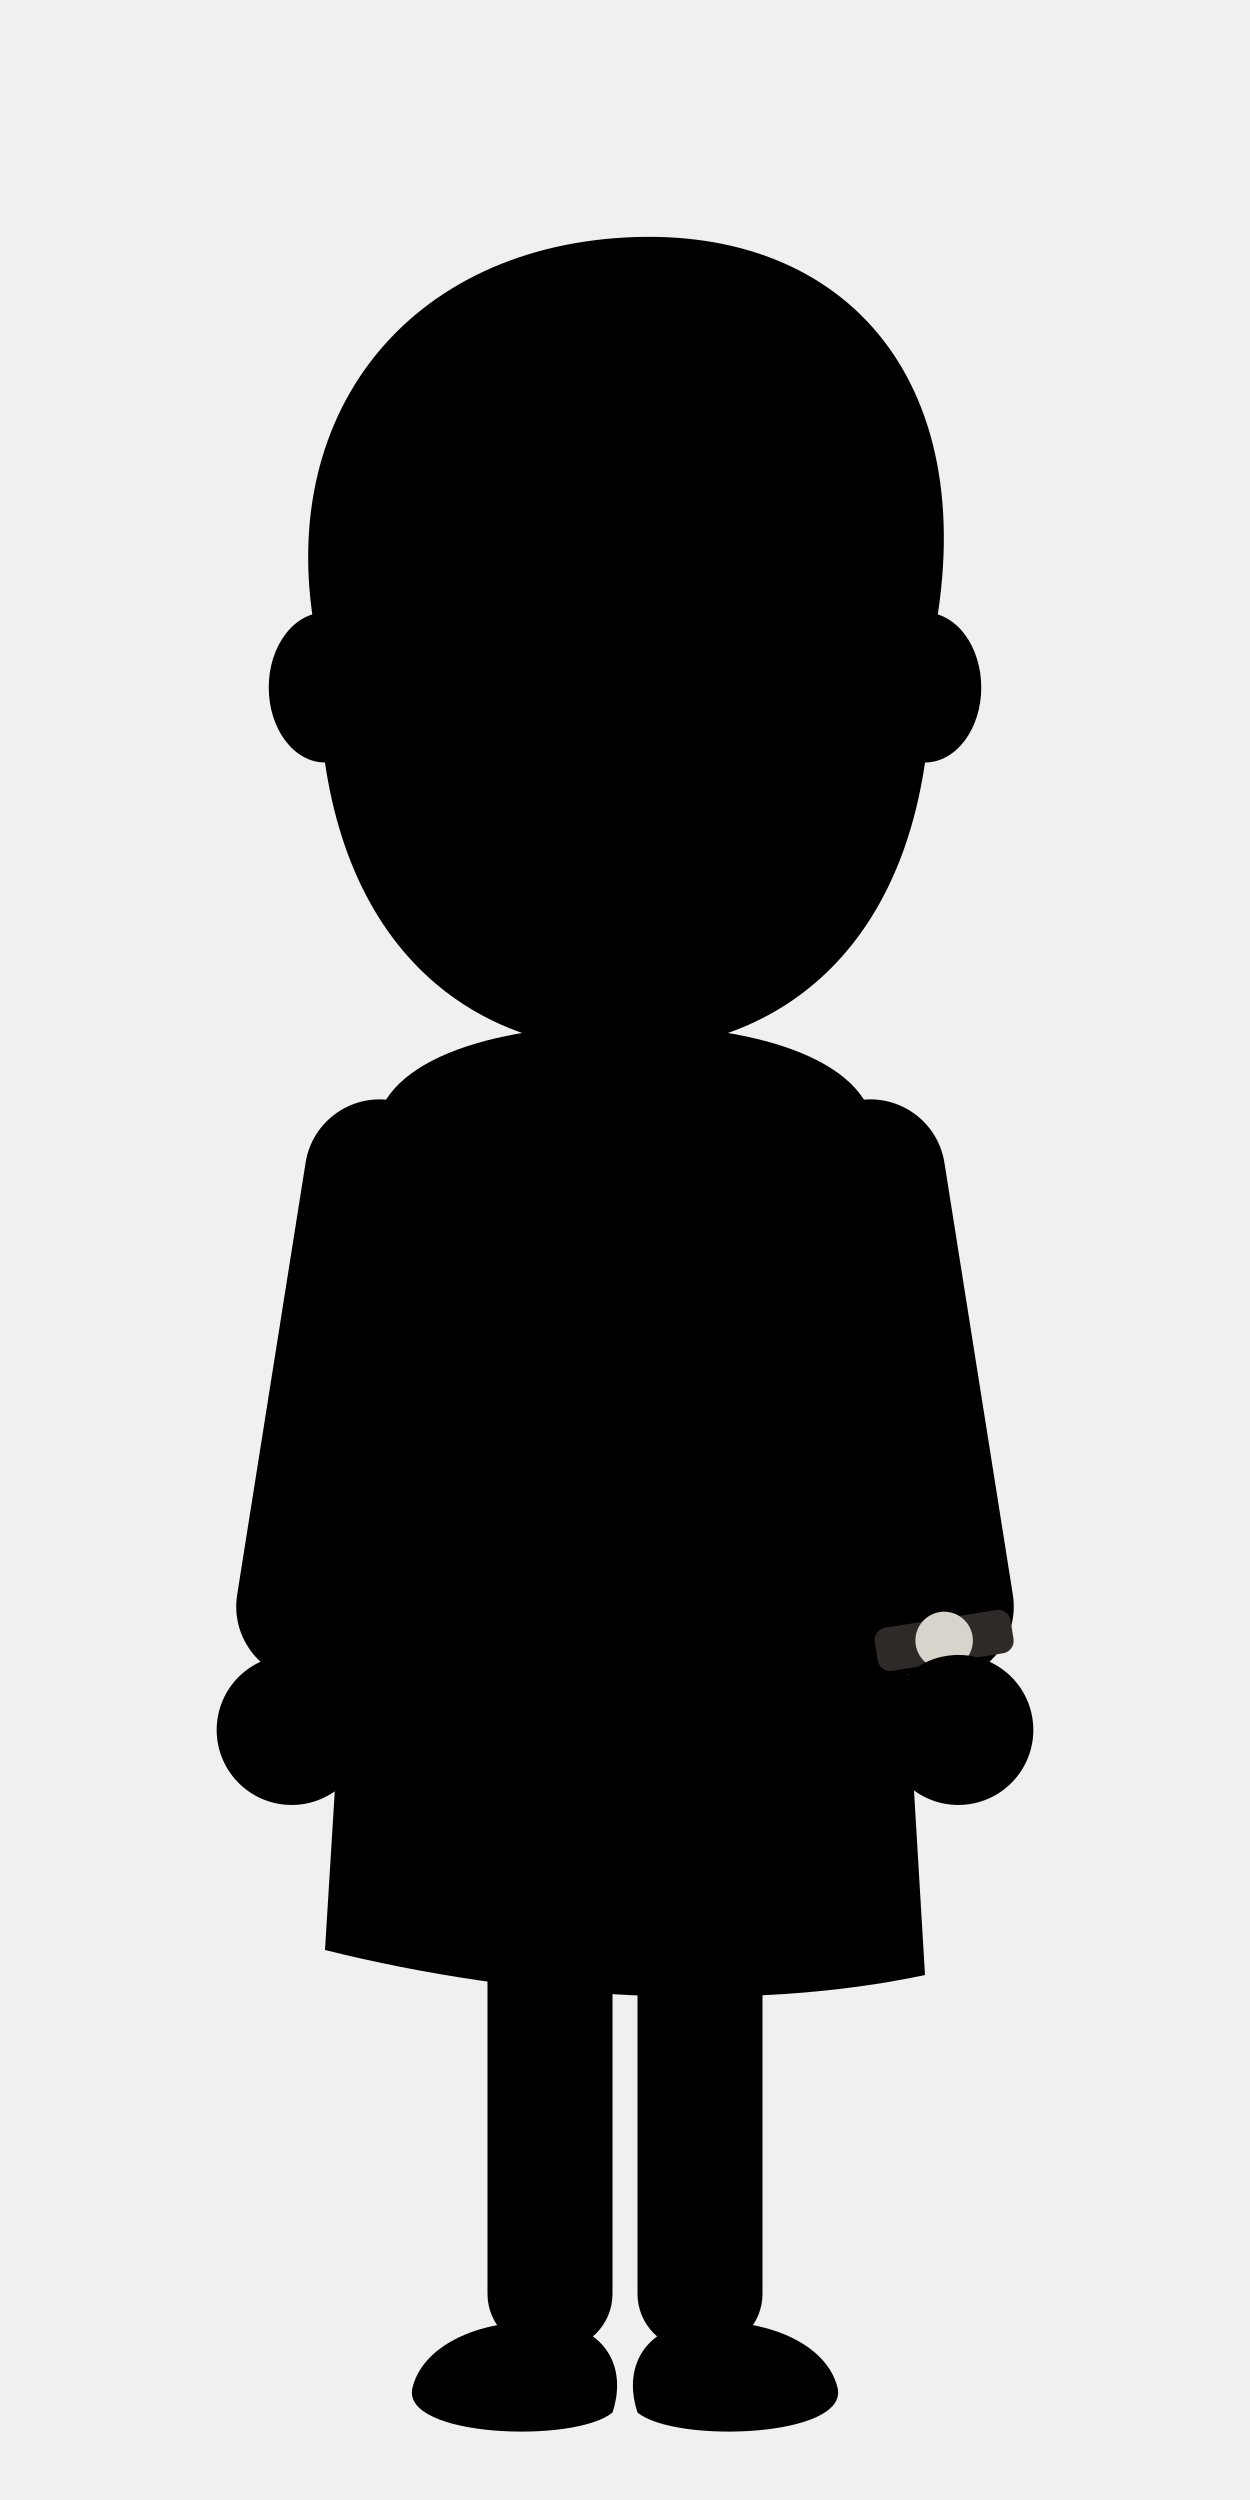
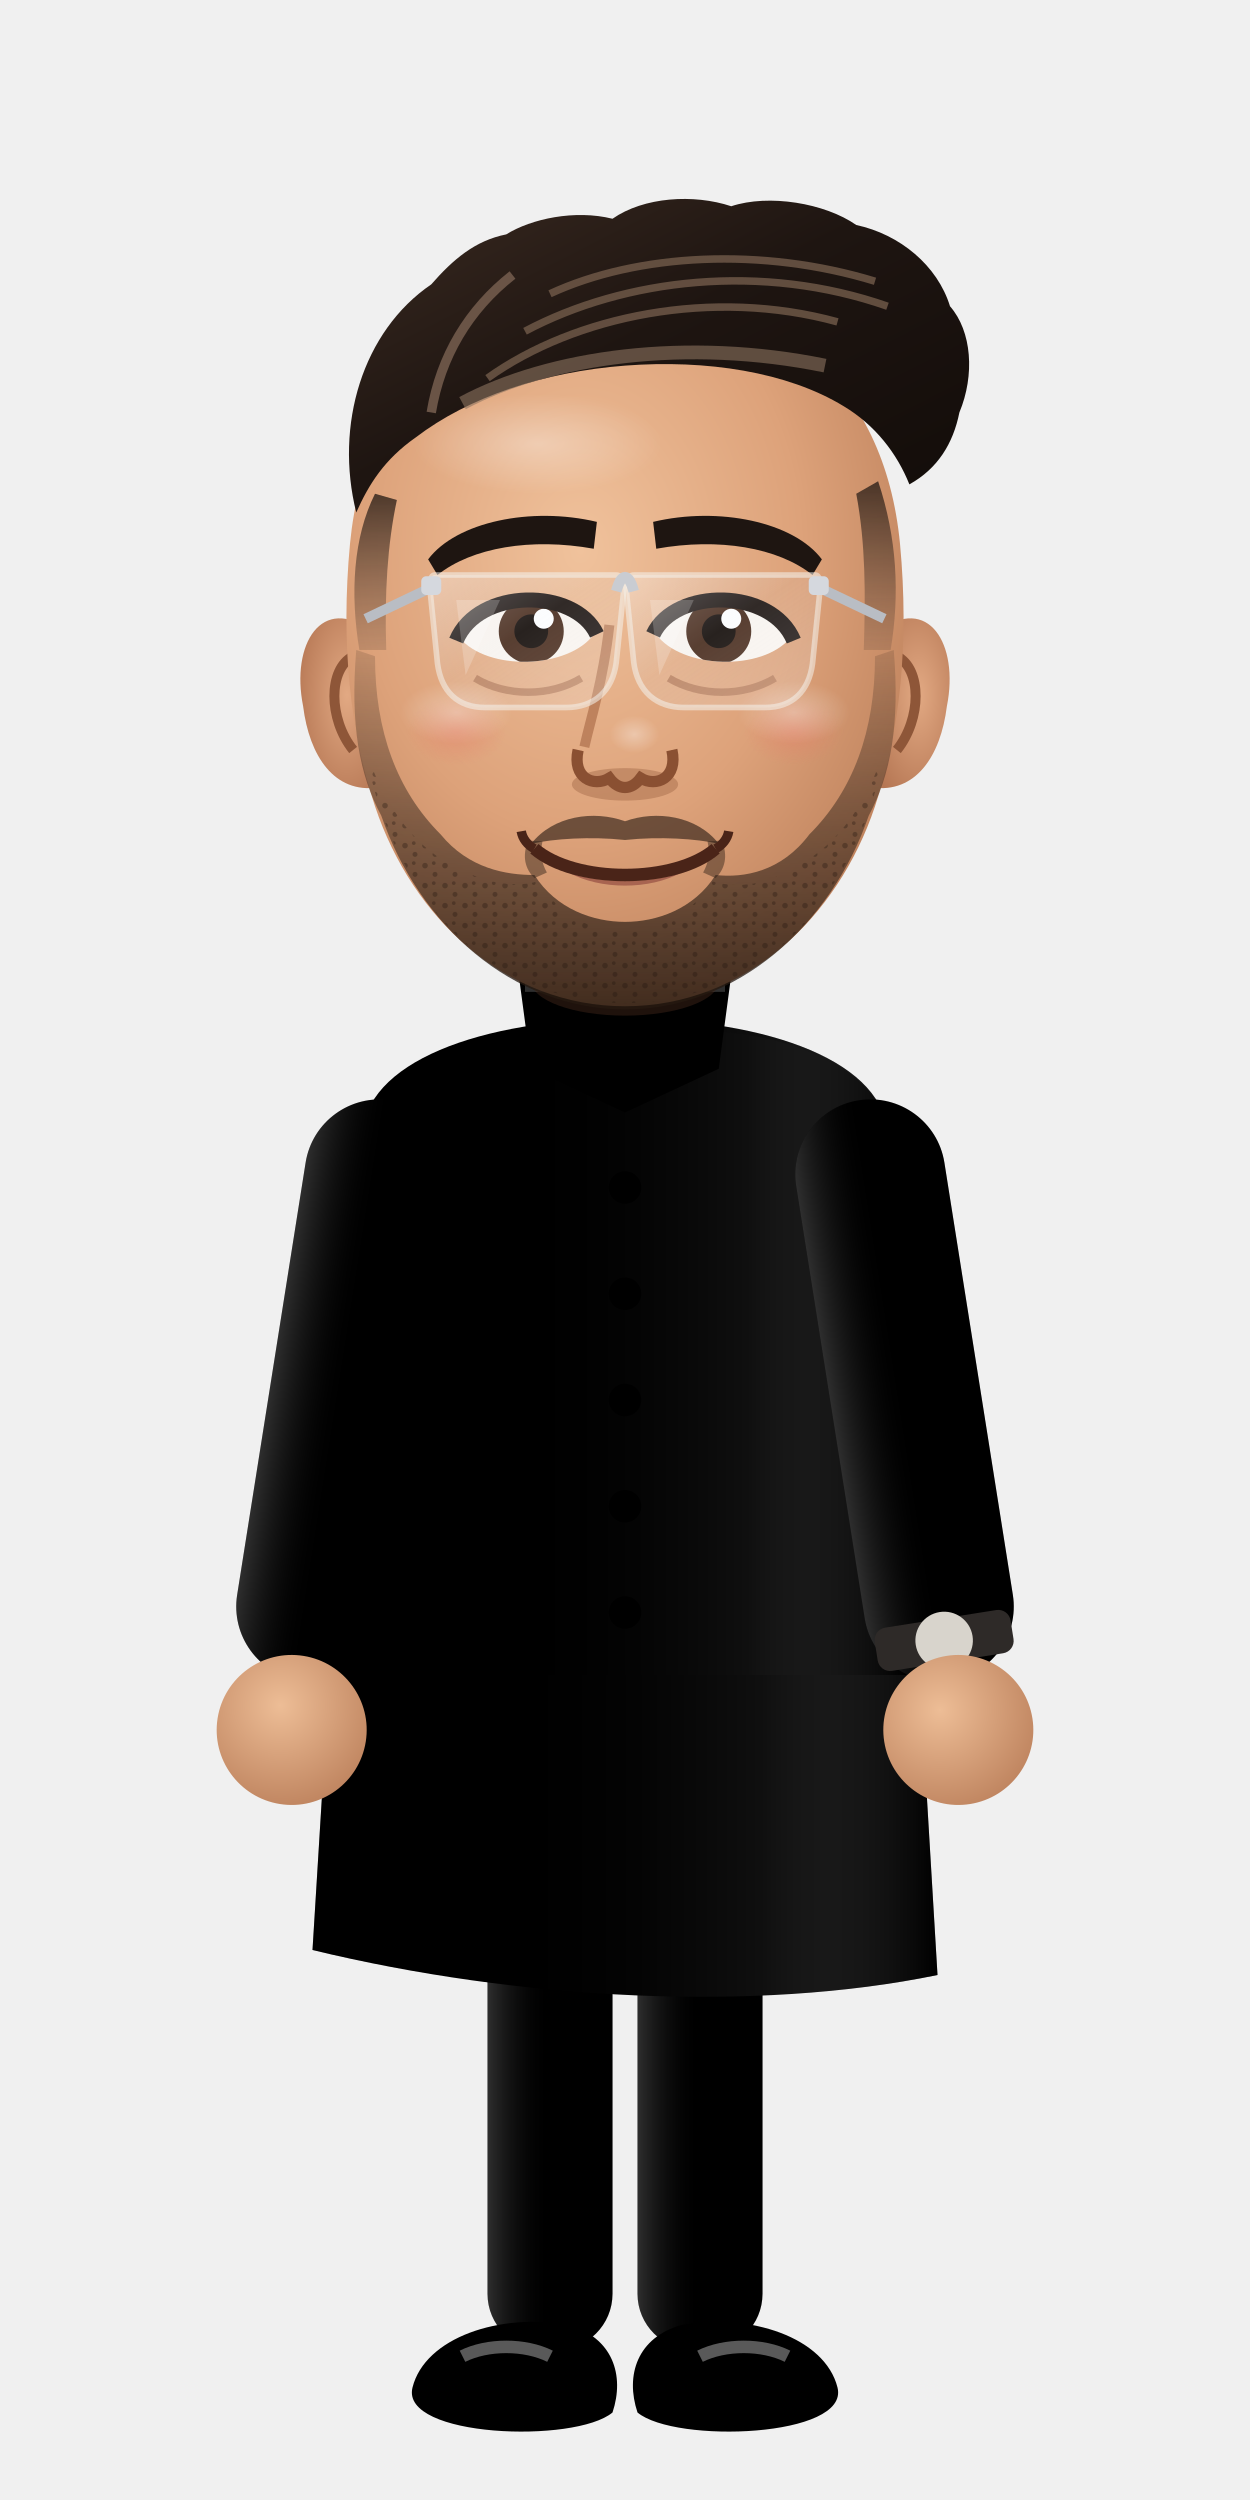
<svg xmlns="http://www.w3.org/2000/svg" viewBox="0 0 200 400" class="toon" aria-label="Shrinav">
  <defs>
    <pattern id="blossom" width="26" height="26" patternUnits="userSpaceOnUse">
      <rect width="26" height="26" fill="#3B3E46" />
      <path d="M0 21 C6 17 10 12 14 6 M9 13 C13 15 16 18 18 23 M14 6 C17 4 20 3 25 4" stroke="#C9A57A" stroke-width="1" fill="none" />
      <circle cx="14" cy="6" r="2.1" fill="#E8704C" />
      <circle cx="18" cy="23" r="1.9" fill="#F28A5E" />
      <circle cx="25" cy="4" r="1.5" fill="#E8704C" />
      <circle cx="4" cy="18" r="1.7" fill="#F3A07A" />
      <circle cx="10" cy="12" r="1.3" fill="#E35B45" />
    </pattern>
    <pattern id="chikan" width="8" height="8" patternUnits="userSpaceOnUse">
      <rect width="8" height="8" fill="#F3ECDD" />
      <path d="M0 4 L4 0 M4 8 L8 4 M0 4 L4 8 M4 0 L8 4" stroke="#E2D8C4" stroke-width=".7" fill="none" />
    </pattern>
+     <radialGradient id="gr-skin" cx=".42" cy=".36" r=".72">
+       <stop offset="0" stop-color="#F0C29C" />
+       <stop offset=".55" stop-color="#DDA27A" />
+       <stop offset="1" stop-color="#B97C57" />
+     </radialGradient>
+     <radialGradient id="gr-ear" cx=".6" cy=".45" r=".7">
+       <stop offset="0" stop-color="#E2A983" />
+       <stop offset="1" stop-color="#B57653" />
+     </radialGradient>
+     <linearGradient id="gr-neck" x1="0" y1="0" x2="0" y2="1">
+       <stop offset="0" stop-color="#A86C4B" />
+       <stop offset=".55" stop-color="#D49B74" />
+     </linearGradient>
+     <linearGradient id="gr-hair" x1="0" y1="0" x2="1" y2="1">
+       <stop offset="0" stop-color="#3A2A21" />
+       <stop offset=".45" stop-color="#1E1511" />
+       <stop offset="1" stop-color="#120C09" />
+     </linearGradient>
+     <linearGradient id="gr-fade" x1="0" y1="0" x2="0" y2="1">
+       <stop offset="0" stop-color="#2A1E17" stop-opacity=".8" />
+       <stop offset="1" stop-color="#6B4E3D" stop-opacity=".25" />
+     </linearGradient>
+     <linearGradient id="gr-beard" x1="0" y1="0" x2="0" y2="1">
+       <stop offset="0" stop-color="#3A2A1F" stop-opacity=".16" />
+       <stop offset=".45" stop-color="#33241A" stop-opacity=".5" />
+       <stop offset="1" stop-color="#241810" stop-opacity=".82" />
+     </linearGradient>
+     <pattern id="gr-stubble" width="3.2" height="3.2" patternUnits="userSpaceOnUse">
+       <circle cx=".8" cy=".9" r=".45" fill="#1E140D" />
+       <circle cx="2.4" cy="2.3" r=".4" fill="#1E140D" />
+       <circle cx="2.2" cy=".5" r=".3" fill="#1E140D" />
+     </pattern>
+     <linearGradient id="gr-lens" x1="0" y1="0" x2="1" y2="1">
+       <stop offset="0" stop-color="#FFFFFF" stop-opacity=".34" />
+       <stop offset=".45" stop-color="#DCE6F2" stop-opacity=".1" />
+       <stop offset="1" stop-color="#FFFFFF" stop-opacity=".22" />
+     </linearGradient>
+     <linearGradient id="gr-shade-x" x1="0" y1="0" x2="1" y2="0">
+       <stop offset="0" stop-color="#000" stop-opacity=".28" />
+       <stop offset=".3" stop-color="#000" stop-opacity="0" />
+       <stop offset=".72" stop-color="#fff" stop-opacity=".06" />
+       <stop offset="1" stop-color="#000" stop-opacity=".3" />
+     </linearGradient>
+     <linearGradient id="gr-shade-arm" x1="0" y1="0" x2="1" y2="0">
+       <stop offset="0" stop-color="#fff" stop-opacity=".18" />
+       <stop offset=".5" stop-color="#000" stop-opacity="0" />
+       <stop offset="1" stop-color="#000" stop-opacity=".22" />
+     </linearGradient>
+     <radialGradient id="gr-hand" cx=".4" cy=".35" r=".7">
+       <stop offset="0" stop-color="#EDBD96" />
+       <stop offset="1" stop-color="#BF845F" />
+     </radialGradient>
+     <radialGradient id="gr-glow">
+       <stop offset="0" stop-color="#fff" stop-opacity=".32" />
+       <stop offset="1" stop-color="#fff" stop-opacity="0" />
+     </radialGradient>
+     <radialGradient id="gr-blush">
+       <stop offset="0" stop-color="#E5806A" stop-opacity=".5" />
+       <stop offset="1" stop-color="#E5806A" stop-opacity="0" />
+     </radialGradient>
+     <clipPath id="gr-eyeclip">
+       <path d="M73.5 102 C76.5 94.5 91.5 94.5 95 101.5 C91 107 78 107.5 73.5 102 Z" />
+       <path d="M126.5 102 C123.5 94.5 108.5 94.5 105 101.5 C109 107 122 107.5 126.5 102 Z" />
+     </clipPath>
  </defs>
  <g class="rig">
    <g class="legL">
      <rect class="pant" x="78" y="290" width="20" height="86" rx="9" />
+       <rect class="nostroke" x="78" y="290" width="20" height="86" rx="9" style="fill:url(#gr-shade-arm)" />
      <path class="shoe-b" d="M91 372 C80 370 68 374 66 382 C64 390 92 391 98 386 C100 380 98 374 91 372 Z" />
+       <path class="nostroke" d="M74 377 C78 375 84 375 88 377" style="fill:none;stroke:#fff !important;stroke-opacity:.35;stroke-width:2" />
    </g>
    <g class="legR">
      <rect class="pant" x="102" y="290" width="20" height="86" rx="9" />
+       <rect class="nostroke" x="102" y="290" width="20" height="86" rx="9" style="fill:url(#gr-shade-arm)" />
      <path class="shoe-b" d="M109 372 C120 370 132 374 134 382 C136 390 108 391 102 386 C100 380 102 374 109 372 Z" />
+       <path class="nostroke" d="M112 377 C116 375 122 375 126 377" style="fill:none;stroke:#fff !important;stroke-opacity:.35;stroke-width:2" />
    </g>
    <g class="body">
-       <path class="chikan hem" d="M60 182 C60 170 78 164 100 164 C122 164 140 170 140 182 L148 316 C120 322 84 320 52 312 Z" />
-       <rect class="skin" x="89" y="146" width="22" height="24" rx="6" />
-       <path class="blossom" d="M60 182 C60 172 74 166 88 166 L100 178 L100 266 L57 266 Z" />
-       <path class="blossom" d="M140 182 C140 172 126 166 112 166 L100 178 L100 266 L143 266 Z" />
-       <path class="blossom" d="M84 157 L116 157 L114 171 L100 178 L86 171 Z" />
+       <path class="chikan hem" d="M58 182 C58 170 77 163 100 163 C123 163 142 170 142 182 L150 316 C121 322 83 320 50 312 Z" />
+       <path class="nostroke" d="M58 182 C58 170 77 163 100 163 C123 163 142 170 142 182 L150 316 C121 322 83 320 50 312 Z" style="fill:url(#gr-shade-x)" />
+       <rect class="skin" x="87" y="144" width="26" height="26" rx="7" style="fill:url(#gr-neck)" />
+       <path class="blossom" d="M58 182 C58 172 73 165 88 165 L100 178 L100 268 L55 268 Z" />
+       <path class="blossom" d="M142 182 C142 172 127 165 112 165 L100 178 L100 268 L145 268 Z" />
+       <path class="nostroke" d="M58 182 C58 172 73 165 88 165 L100 178 L100 268 L55 268 Z M142 182 C142 172 127 165 112 165 L100 178 L100 268 L145 268 Z" style="fill:url(#gr-shade-x)" />
+       <path class="blossom" d="M83 156 L117 156 L115 171 L100 178 L85 171 Z" />
+       <path class="nostroke" d="M84 158 L116 158" style="fill:none;stroke:#fff !important;stroke-opacity:.18;stroke-width:1.4" />
      <circle class="btn" cx="100" cy="190" r="2.6" />
      <circle class="btn" cx="100" cy="207" r="2.6" />
      <circle class="btn" cx="100" cy="224" r="2.6" />
      <circle class="btn" cx="100" cy="241" r="2.6" />
      <circle class="btn" cx="100" cy="258" r="2.6" />
-       <path class="line thin" d="M68 246 L86 244 M114 244 L132 246" />
+       <path class="line thin" d="M67 246 L86 244 M114 244 L133 246" />
    </g>
    <g class="armL">
      <g transform="translate(62 180) rotate(9)">
        <rect class="chikan" x="-12" y="-4" width="24" height="94" rx="12" />
-         <circle class="skin" cx="0" cy="98" r="12" />
+         <rect class="nostroke" x="-12" y="-4" width="24" height="94" rx="12" style="fill:url(#gr-shade-arm)" />
+         <circle class="skin" cx="0" cy="98" r="12" style="fill:url(#gr-hand)" />
      </g>
    </g>
    <g class="armR">
      <g transform="translate(138 180) rotate(-9)">
        <rect class="chikan" x="-12" y="-4" width="24" height="94" rx="12" />
+         <rect class="nostroke" x="-12" y="-4" width="24" height="94" rx="12" style="fill:url(#gr-shade-arm)" />
        <rect x="-11" y="80" width="22" height="7" rx="2" fill="#2E2A28" />
        <circle cx="0" cy="83.5" r="4.6" fill="#D8D4CC" />
-         <circle class="skin" cx="0" cy="98" r="12" />
+         <circle class="skin" cx="0" cy="98" r="12" style="fill:url(#gr-hand)" />
      </g>
    </g>
    <g class="head">
-       <ellipse class="skin" cx="52" cy="110" rx="9" ry="12" />
-       <ellipse class="skin" cx="148" cy="110" rx="9" ry="12" />
-       <ellipse class="skin" cx="100" cy="105" rx="50" ry="54" />
-       <path class="beard" d="M51 110 C52 152 76 168 100 168 C124 168 148 152 149 110 C147 128 139 140 128 146 C118 151 109 152 100 152 C91 152 82 151 72 146 C61 140 53 128 51 110 Z" />
-       <path class="beard nostroke" d="M85 131 C84 139 87 146 92 150 L108 150 C113 146 116 139 115 131 C110 141 90 141 85 131 Z" />
-       <path class="hair" d="M51 104 C43 68 64 40 100 38 C136 36 158 62 149 104 C147 92 143 84 137 79 C130 74 120 70 108 69 C92 68 76 73 64 81 C57 87 53 95 51 104 Z" />
-       <path class="line strand" d="M66 66 C82 52 110 47 134 56 M80 60 C96 54 114 54 128 60" />
-       <path class="hair" d="M51 102 L51 116 L55.5 115 L55.5 99 Z" />
-       <path class="hair" d="M149 102 L149 116 L144.5 115 L144.5 99 Z" />
-       <ellipse class="blush" cx="69" cy="122" rx="8" ry="4.5" />
-       <ellipse class="blush" cx="131" cy="122" rx="8" ry="4.5" />
-       <path class="line" d="M72 88 C79 83 89 83 96 85" stroke-width="5.5" />
-       <path class="line" d="M104 85 C111 83 121 83 128 88" stroke-width="5.5" />
+       <ellipse class="nostroke" cx="100" cy="157" rx="15" ry="5.5" fill="#5A3322" opacity=".35" />
+       <path class="skin" d="M59.5 101 C51.5 95 46.5 103 48.5 113 C49.5 121 53.5 127 60.5 126 Z" style="fill:url(#gr-ear)" />
+       <path class="skin" d="M140.5 101 C148.5 95 153.5 103 151.5 113 C150.5 121 146.5 127 139.5 126 Z" style="fill:url(#gr-ear)" />
+       <path class="nostroke" d="M56.5 105 C52.5 107 52.5 115 56.5 120" style="fill:none;stroke:#8E5638 !important;stroke-width:1.6" />
+       <path class="nostroke" d="M143.5 105 C147.5 107 147.5 115 143.5 120" style="fill:none;stroke:#8E5638 !important;stroke-width:1.6" />
+       <path class="skin" d="M100 47 C124 47 141.5 61 144 87 C145.5 103 144 117 140 129 C134 147 119 161 100 161 C81 161 66 147 60 129 C56 117 54.5 103 56 87 C58.5 61 76 47 100 47 Z" style="fill:url(#gr-skin)" />
+       <ellipse class="nostroke" cx="73" cy="117" rx="8" ry="5.5" fill="url(#gr-blush)" />
+       <ellipse class="nostroke" cx="127" cy="117" rx="8" ry="5.5" fill="url(#gr-blush)" />
+       <ellipse class="nostroke" cx="73" cy="114" rx="9" ry="5" fill="url(#gr-glow)" />
+       <ellipse class="nostroke" cx="127" cy="114" rx="9" ry="5" fill="url(#gr-glow)" />
+       <ellipse class="nostroke" cx="86" cy="71" rx="20" ry="8" fill="url(#gr-glow)" />
+       <path class="nostroke" d="M57 104 C56 116 57.5 124 61 130.5 C67 148 82 161.5 100 161.5 C118 161.5 133 148 139 130.5 C142.5 124 144 116 143 104 L140 105 C140 117 136.5 126.5 129.5 133.5 C125 139.5 119 140.5 114.5 140 C111 145.5 105 147.5 100 147.5 C95 147.5 89 145.5 85.5 140 C81 140 75 139 70.5 133.5 C63.5 126.5 60 117 60 105 Z" style="fill:url(#gr-beard)" />
+       <path class="nostroke" d="M58.5 120 C60 129 63 136 67 142 C73.5 153 86 160.5 100 160.5 C114 160.5 126.5 153 133 142 C137 136 140 129 141.5 120 C138.5 129 133.5 136 126.5 139 C122 142 117 142 114 141 C110 147 105 149 100 149 C95 149 90 147 86 141 C83 142 78 141.5 73.5 139 C66.5 136 61.5 129 58.5 120 Z" fill="url(#gr-stubble)" opacity=".32" />
+       <path class="nostroke" d="M85 135 C88.5 130.5 95 129.6 100 131.4 C105 129.6 111.5 130.5 115 135 C111.5 134.2 105.5 133.8 100 134.4 C94.5 133.8 88.5 134.2 85 135 Z" fill="#2A1C13" opacity=".62" />
+       <path class="nostroke" d="M84.5 134.5 C83.5 137 84 139 85.5 140.5 L87.5 139.6 C86.6 138 86.4 136.4 86.8 134.6 Z M115.5 134.5 C116.5 137 116 139 114.5 140.5 L112.5 139.6 C113.4 138 113.6 136.4 113.2 134.6 Z" fill="#2A1C13" opacity=".45" />
+       <path class="nostroke" d="M57.5 104 C56 95 56.5 86 60 79 L63.5 80 C62 87 61.5 95 61.8 104 Z" style="fill:url(#gr-fade)" />
+       <path class="nostroke" d="M142.5 104 C144 95 143.5 86 140.5 77 L137 79 C138.5 87 138.5 95 138.2 104 Z" style="fill:url(#gr-fade)" />
+       <path class="hair" d="M57 82 C53.5 68 58 53 69 45.5 C72.5 41.5 76 38.5 81 37.5 C85 35 92 33.5 98 35 C103 31.5 111 31 117 33 C123 31 132 32.5 137 36 C144 37.5 150 42.5 152 49 C155.5 53 156 60 153.5 66 C152.5 71 150 75 145.5 77.5 C143.5 72.5 140 68 135 65 C126 59.5 113 57.5 100 58.5 C87 59.5 75 63.5 66.5 70 C61.5 73.5 59 77.5 57 82 Z" style="fill:url(#gr-hair)" />
+       <path class="nostroke" d="M69 66 C70.5 57 75 49.5 82 44" style="fill:none;stroke:#6A5446 !important;stroke-width:1.5" />
+       <path class="nostroke" d="M78 60.5 C92 50.5 114 46 134 51.5 M88 47 C102 40.5 122 39.5 140 45 M84 53 C100 44.5 122 42 142 49" style="fill:none;stroke:#6E5747 !important;stroke-width:1.2;stroke-opacity:.85" />
+       <path class="nostroke" d="M74 64.5 C88 57 110 54 132 58.5" style="fill:none;stroke:#8C7360 !important;stroke-width:2.2;stroke-opacity:.6" />
+       <path class="nostroke" d="M68.5 89.5 C73 83.5 85 81 95.5 83.5 L95 87.8 C85 86 75.5 87.6 70 92 Z" fill="#1E1511" />
+       <path class="nostroke" d="M131.5 89.5 C127 83.5 115 81 104.5 83.5 L105 87.8 C115 86 124.5 87.6 130 92 Z" fill="#1E1511" />
      <g class="eyes">
-         <ellipse class="white" cx="85" cy="103" rx="9" ry="8.5" />
-         <ellipse class="white" cx="115" cy="103" rx="9" ry="8.5" />
-         <g class="pupils">
-           <circle class="pupil" cx="86" cy="104" r="5.4" />
-           <circle class="shine" cx="88" cy="102" r="1.8" />
-           <circle class="pupil" cx="116" cy="104" r="5.4" />
-           <circle class="shine" cx="118" cy="102" r="1.8" />
+         <path class="nostroke" d="M73.5 102 C76.5 94.5 91.5 94.5 95 101.5 C91 107 78 107.5 73.5 102 Z" fill="#FBF6F0" />
+         <path class="nostroke" d="M126.5 102 C123.5 94.5 108.5 94.5 105 101.5 C109 107 122 107.5 126.5 102 Z" fill="#FBF6F0" />
+         <g clip-path="url(#gr-eyeclip)">
+           <g class="pupils">
+             <circle class="nostroke" cx="85" cy="101" r="5.2" fill="#4A2C1C" />
+             <circle class="nostroke" cx="85" cy="101" r="2.7" fill="#140C08" />
+             <circle class="nostroke" cx="87" cy="99" r="1.6" fill="#fff" />
+             <circle class="nostroke" cx="115" cy="101" r="5.2" fill="#4A2C1C" />
+             <circle class="nostroke" cx="115" cy="101" r="2.7" fill="#140C08" />
+             <circle class="nostroke" cx="117" cy="99" r="1.6" fill="#fff" />
+           </g>
        </g>
-         <path class="line thin" d="M77 110 C82 113 89 113 93 110 M107 110 C111 113 118 113 123 110" />
+         <path class="nostroke" d="M73 102.5 C76.5 94 92 94 95.5 101.5 M127 102.5 C123.5 94 108 94 104.5 101.5" style="fill:none;stroke:#1E1511 !important;stroke-width:2.4" />
+         <path class="nostroke" d="M76 108.5 C81 111.5 88 111.5 93 108.5 M124 108.5 C119 111.5 112 111.5 107 108.5" style="fill:none;stroke:#9E6445 !important;stroke-width:1.2;stroke-opacity:.55" />
      </g>
-       <rect class="glass" x="71" y="93" width="28" height="20" rx="6" />
-       <rect class="glass" x="101" y="93" width="28" height="20" rx="6" />
-       <path class="gframe" d="M99 101 C100 99 100 99 101 101 M71 99 L56 104 M129 99 L144 104" />
-       <path class="line" d="M100 109 C96 117 97 121 104 120" />
-       <path class="beard" d="M83 129 C91 123 109 123 117 129 C109 127 91 127 83 129 Z" />
-       <path class="mouth" d="M87 132 C93 141 107 141 113 132 C107 135 93 135 87 132 Z" />
-       <path class="teeth" d="M90 133.4 C96 136.4 104 136.4 110 133.4 C104 134.6 96 134.6 90 133.4 Z" />
+       <path class="nostroke" d="M97.5 100 C96.5 109 94.5 115 93.5 119.5" style="fill:none;stroke:#B47753 !important;stroke-width:1.6;stroke-opacity:.8" />
+       <ellipse class="nostroke" cx="100" cy="125.5" rx="8.5" ry="2.6" fill="#8F5536" opacity=".35" />
+       <path class="nostroke" d="M92.5 120 C91.5 124.5 95 126 97.5 124.5 C99 126.5 101 126.5 102.5 124.5 C105 126 108.5 124.5 107.5 120" style="fill:none;stroke:#8A5032 !important;stroke-width:1.8" />
+       <ellipse class="nostroke" cx="101.5" cy="117.5" rx="4" ry="3" fill="url(#gr-glow)" />
+       <path class="nostroke" d="M69.5 92 L98.5 92 C99.6 92 100 93 99.8 94.4 L98.6 106 C98 110.6 95 113.2 90.6 113.2 L77.6 113.2 C73.2 113.2 70.6 110.6 70 106.2 L68.8 94.4 C68.6 93 69 92 69.5 92 Z" style="fill:url(#gr-lens);stroke:#F4F1EC !important;stroke-opacity:.55;stroke-width:.9" />
+       <path class="nostroke" d="M130.5 92 L101.5 92 C100.4 92 100 93 100.2 94.4 L101.4 106 C102 110.6 105 113.2 109.4 113.2 L122.4 113.2 C126.8 113.2 129.4 110.6 130 106.2 L131.2 94.4 C131.4 93 131 92 130.5 92 Z" style="fill:url(#gr-lens);stroke:#F4F1EC !important;stroke-opacity:.55;stroke-width:.9" />
+       <path class="nostroke" d="M73 96 L80 96 L74.5 108 Z M104 96 L111 96 L105.5 108 Z" fill="#fff" opacity=".2" />
+       <path class="nostroke" d="M98.6 94.6 C99.4 91.6 100.6 91.6 101.4 94.6" style="fill:none;stroke:#C9CCD2 !important;stroke-width:1.7" />
+       <path class="nostroke" d="M69 94 L58.5 99 M131 94 L141.5 99" style="fill:none;stroke:#B9BDC4 !important;stroke-width:1.6" />
+       <rect class="nostroke" x="67.4" y="92.2" width="3.2" height="3" rx=".8" fill="#D5D8DE" />
+       <rect class="nostroke" x="129.4" y="92.2" width="3.2" height="3" rx=".8" fill="#D5D8DE" />
+       <path class="nostroke" d="M91 139.6 C96 142.4 104 142.4 109 139.6 C104 141.4 96 141.4 91 139.6 Z" fill="#A86450" />
+       <path class="nostroke" d="M85.5 135.8 C92 141.4 108 141.4 114.5 135.8" style="fill:none;stroke:#4A2418 !important;stroke-width:2" />
+       <path class="nostroke" d="M85.5 135.8 C84.4 135.2 83.6 134.2 83.4 133 M114.5 135.8 C115.6 135.2 116.4 134.2 116.6 133" style="fill:none;stroke:#4A2418 !important;stroke-width:1.5" />
    </g>
  </g>
</svg>
